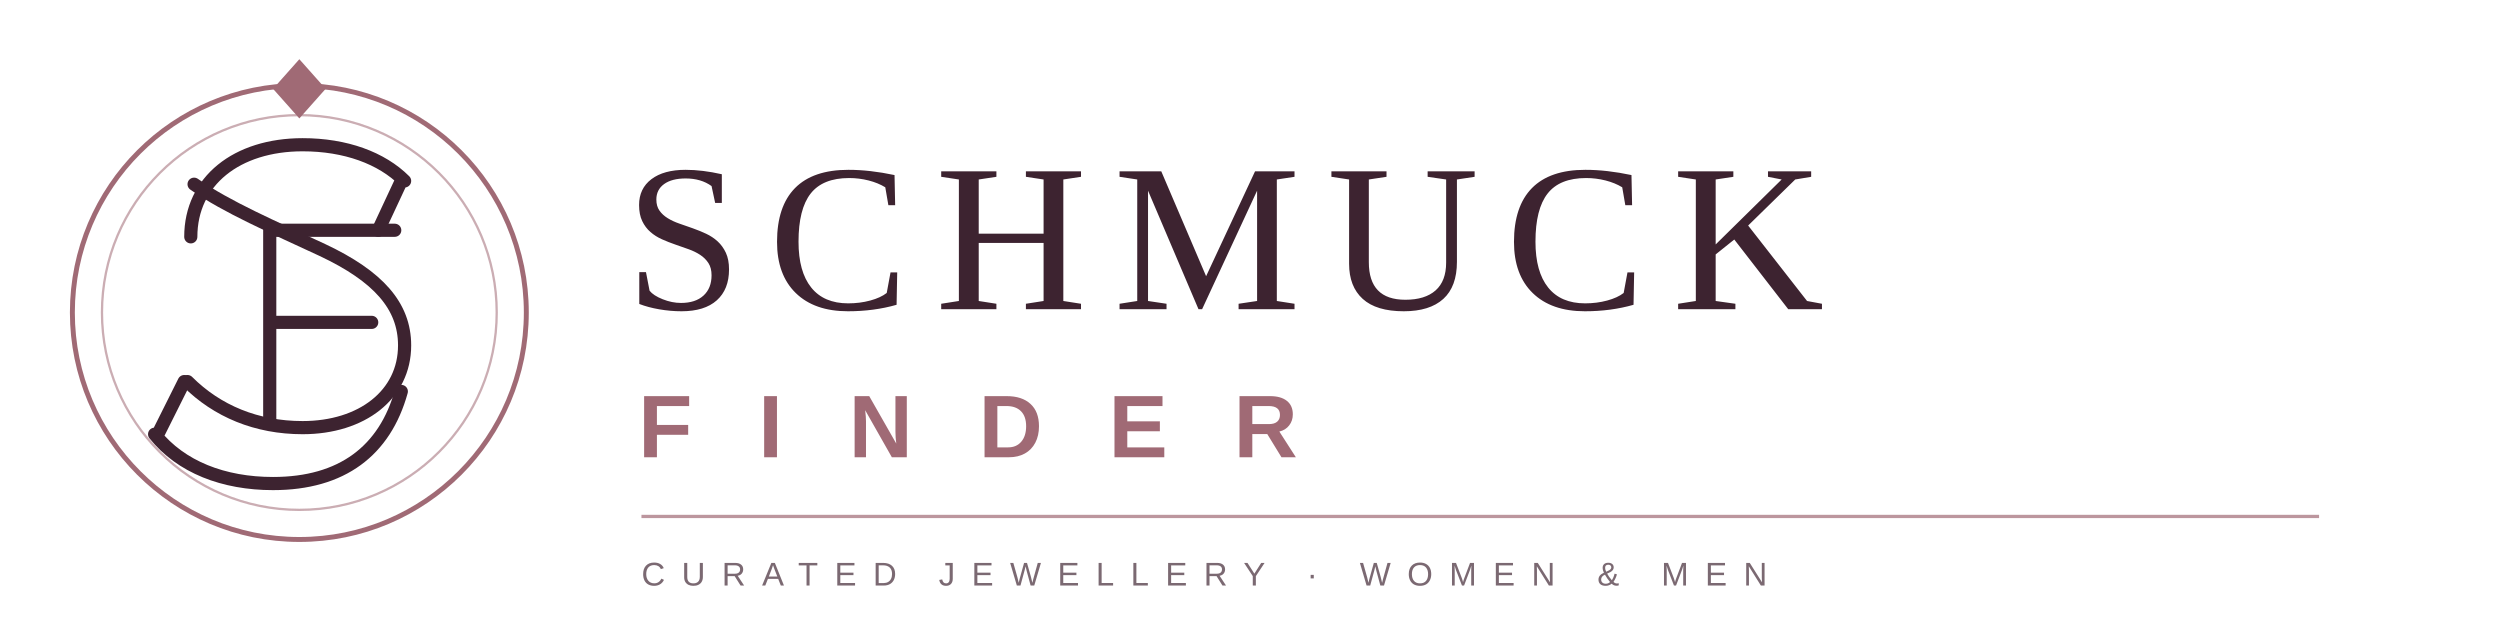
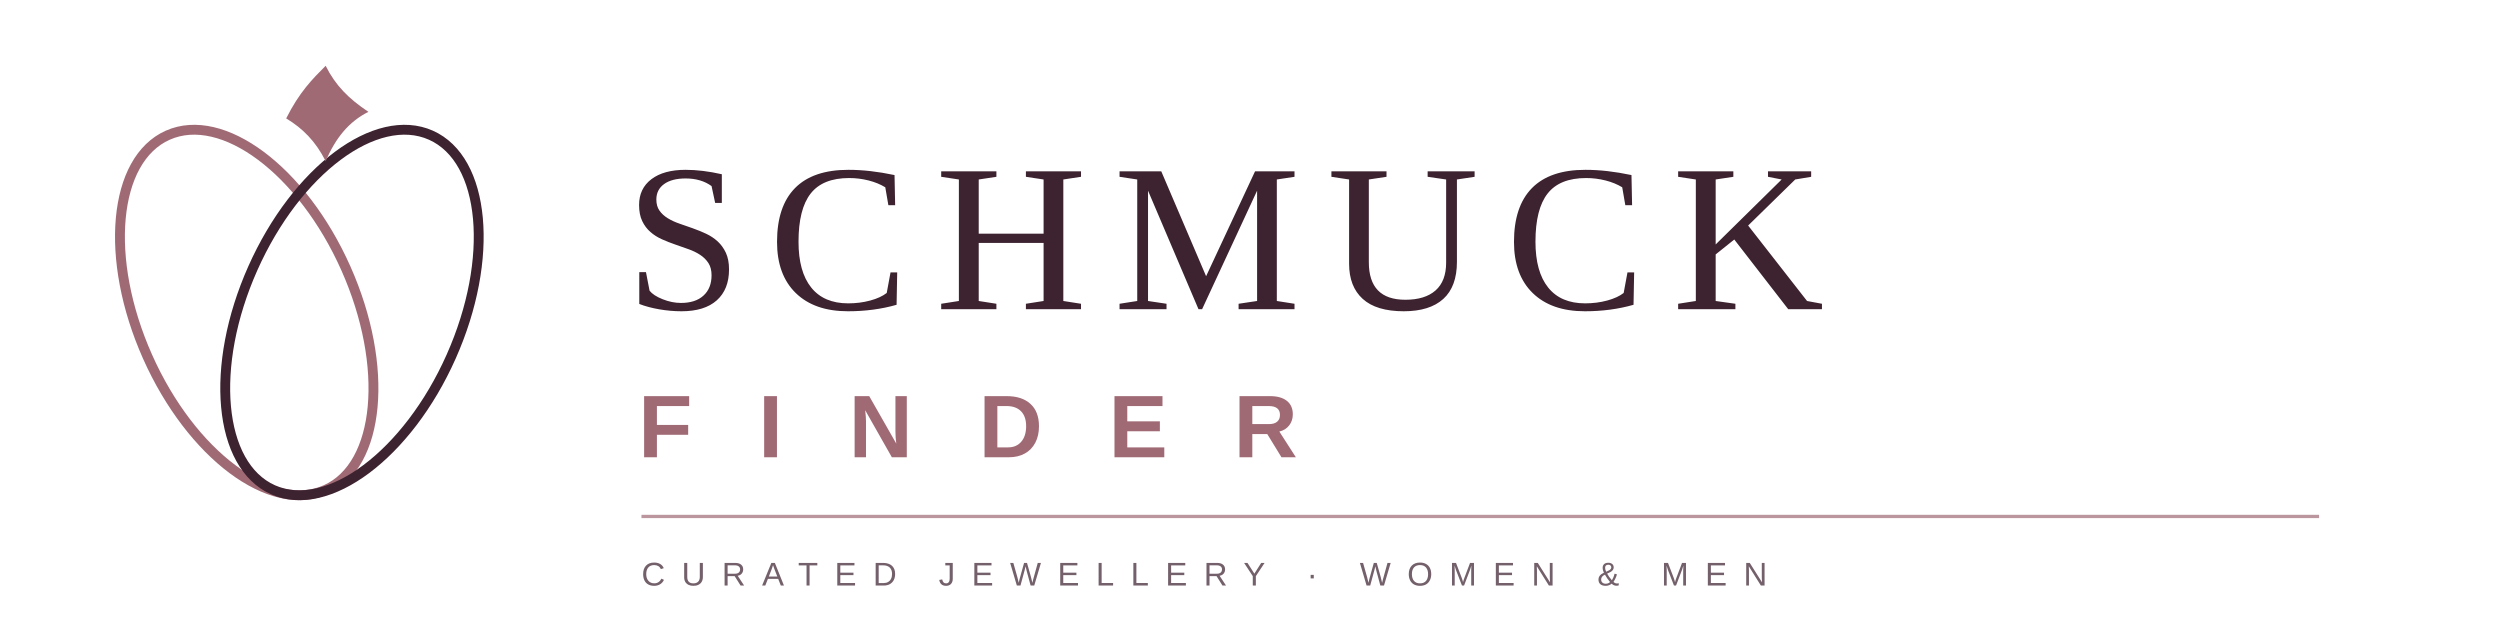
<svg xmlns="http://www.w3.org/2000/svg" viewBox="0 0 760 190" role="img" aria-labelledby="title desc">
-   <g fill="none" stroke="#a06a75" stroke-linecap="round" stroke-linejoin="round">
-     <circle cx="91" cy="95" r="69" stroke-width="1.5" />
-     <circle cx="91" cy="95" r="60" stroke-width=".7" opacity=".55" />
-     <path d="M58 72c0-17 14-28 34-28 13 0 24 4 31 11M122 55l-7 15M122 119c-5 18-18 28-39 28-15 0-28-5-36-15M48 132l8-16" stroke="#3d2330" stroke-width="4" />
-     <path d="M59 56c10 7 24 13 39 20 17 8 25 17 25 29 0 15-13 25-31 25-14 0-26-5-35-14" stroke="#3d2330" stroke-width="4" />
-     <path d="M82 70h38M82 70v58M82 98h31" stroke="#3d2330" stroke-width="4" />
-     <path d="m91 18 8 9-8 9-8-9z" fill="#a06a75" stroke-width="0" />
+   <g fill="none" stroke-linecap="round">
+     <ellipse cx="75" cy="95" rx="33" ry="59" transform="rotate(-24 75 95)" stroke="#a06a75" stroke-width="3" />
+     <ellipse cx="107" cy="95" rx="33" ry="59" transform="rotate(24 107 95)" stroke="#3d2330" stroke-width="3" />
+     <path d="M87 36c4-8 8-12 12-16 3 6 7 10 13 14-6 3-10 8-13 15-3-6-7-10-12-13Z" fill="#a06a75" stroke="none" />
  </g>
  <text x="190" y="94" fill="#3d2330" font-family="Georgia, 'Times New Roman', serif" font-size="64" letter-spacing="8">SCHMUCK</text>
  <text x="194" y="139" fill="#a06a75" font-family="Arial, Helvetica, sans-serif" font-size="27" font-weight="600" letter-spacing="20">FINDER</text>
  <path d="M195 157H705" stroke="#a06a75" opacity=".7" />
-   <text x="195" y="178" fill="#3d2330" opacity=".68" font-family="Arial, Helvetica, sans-serif" font-size="10" letter-spacing="5">CURATED JEWELLERY · WOMEN &amp; MEN</text>
+   <text x="195" y="178" fill="#3d2330" opacity=".72" font-family="Arial, Helvetica, sans-serif" font-size="10" letter-spacing="5">CURATED JEWELLERY · WOMEN &amp; MEN</text>
</svg>
